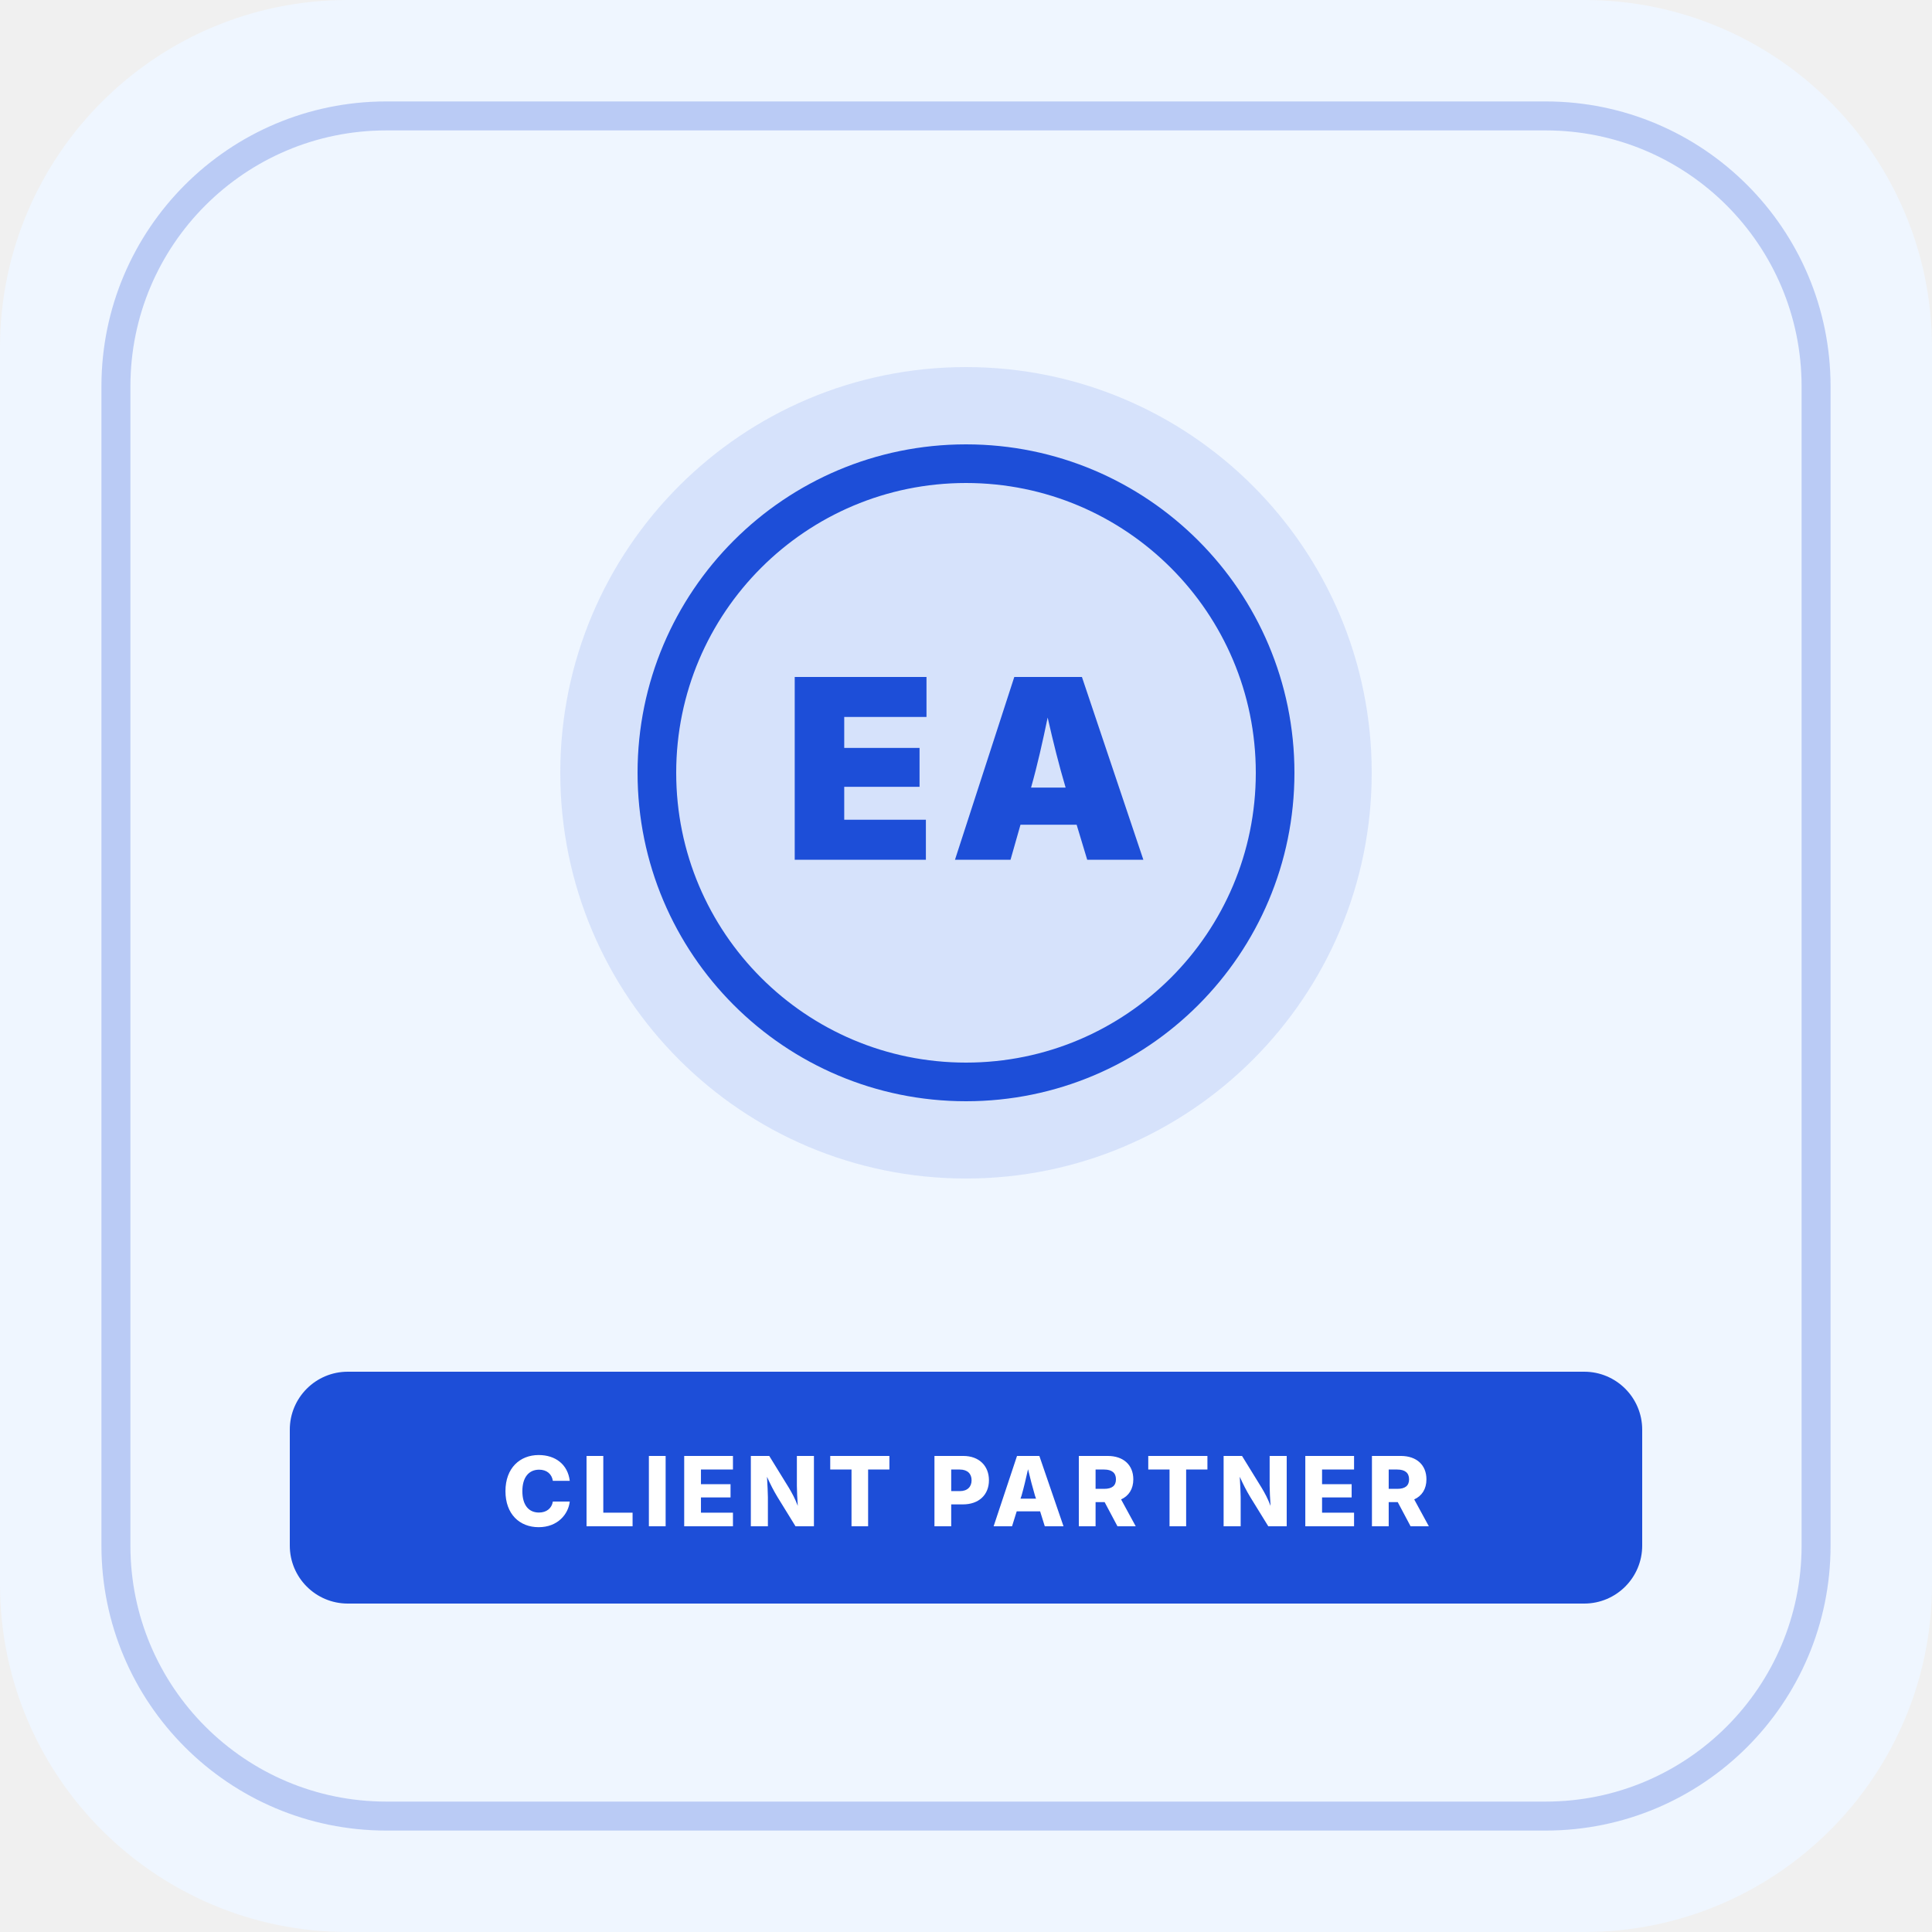
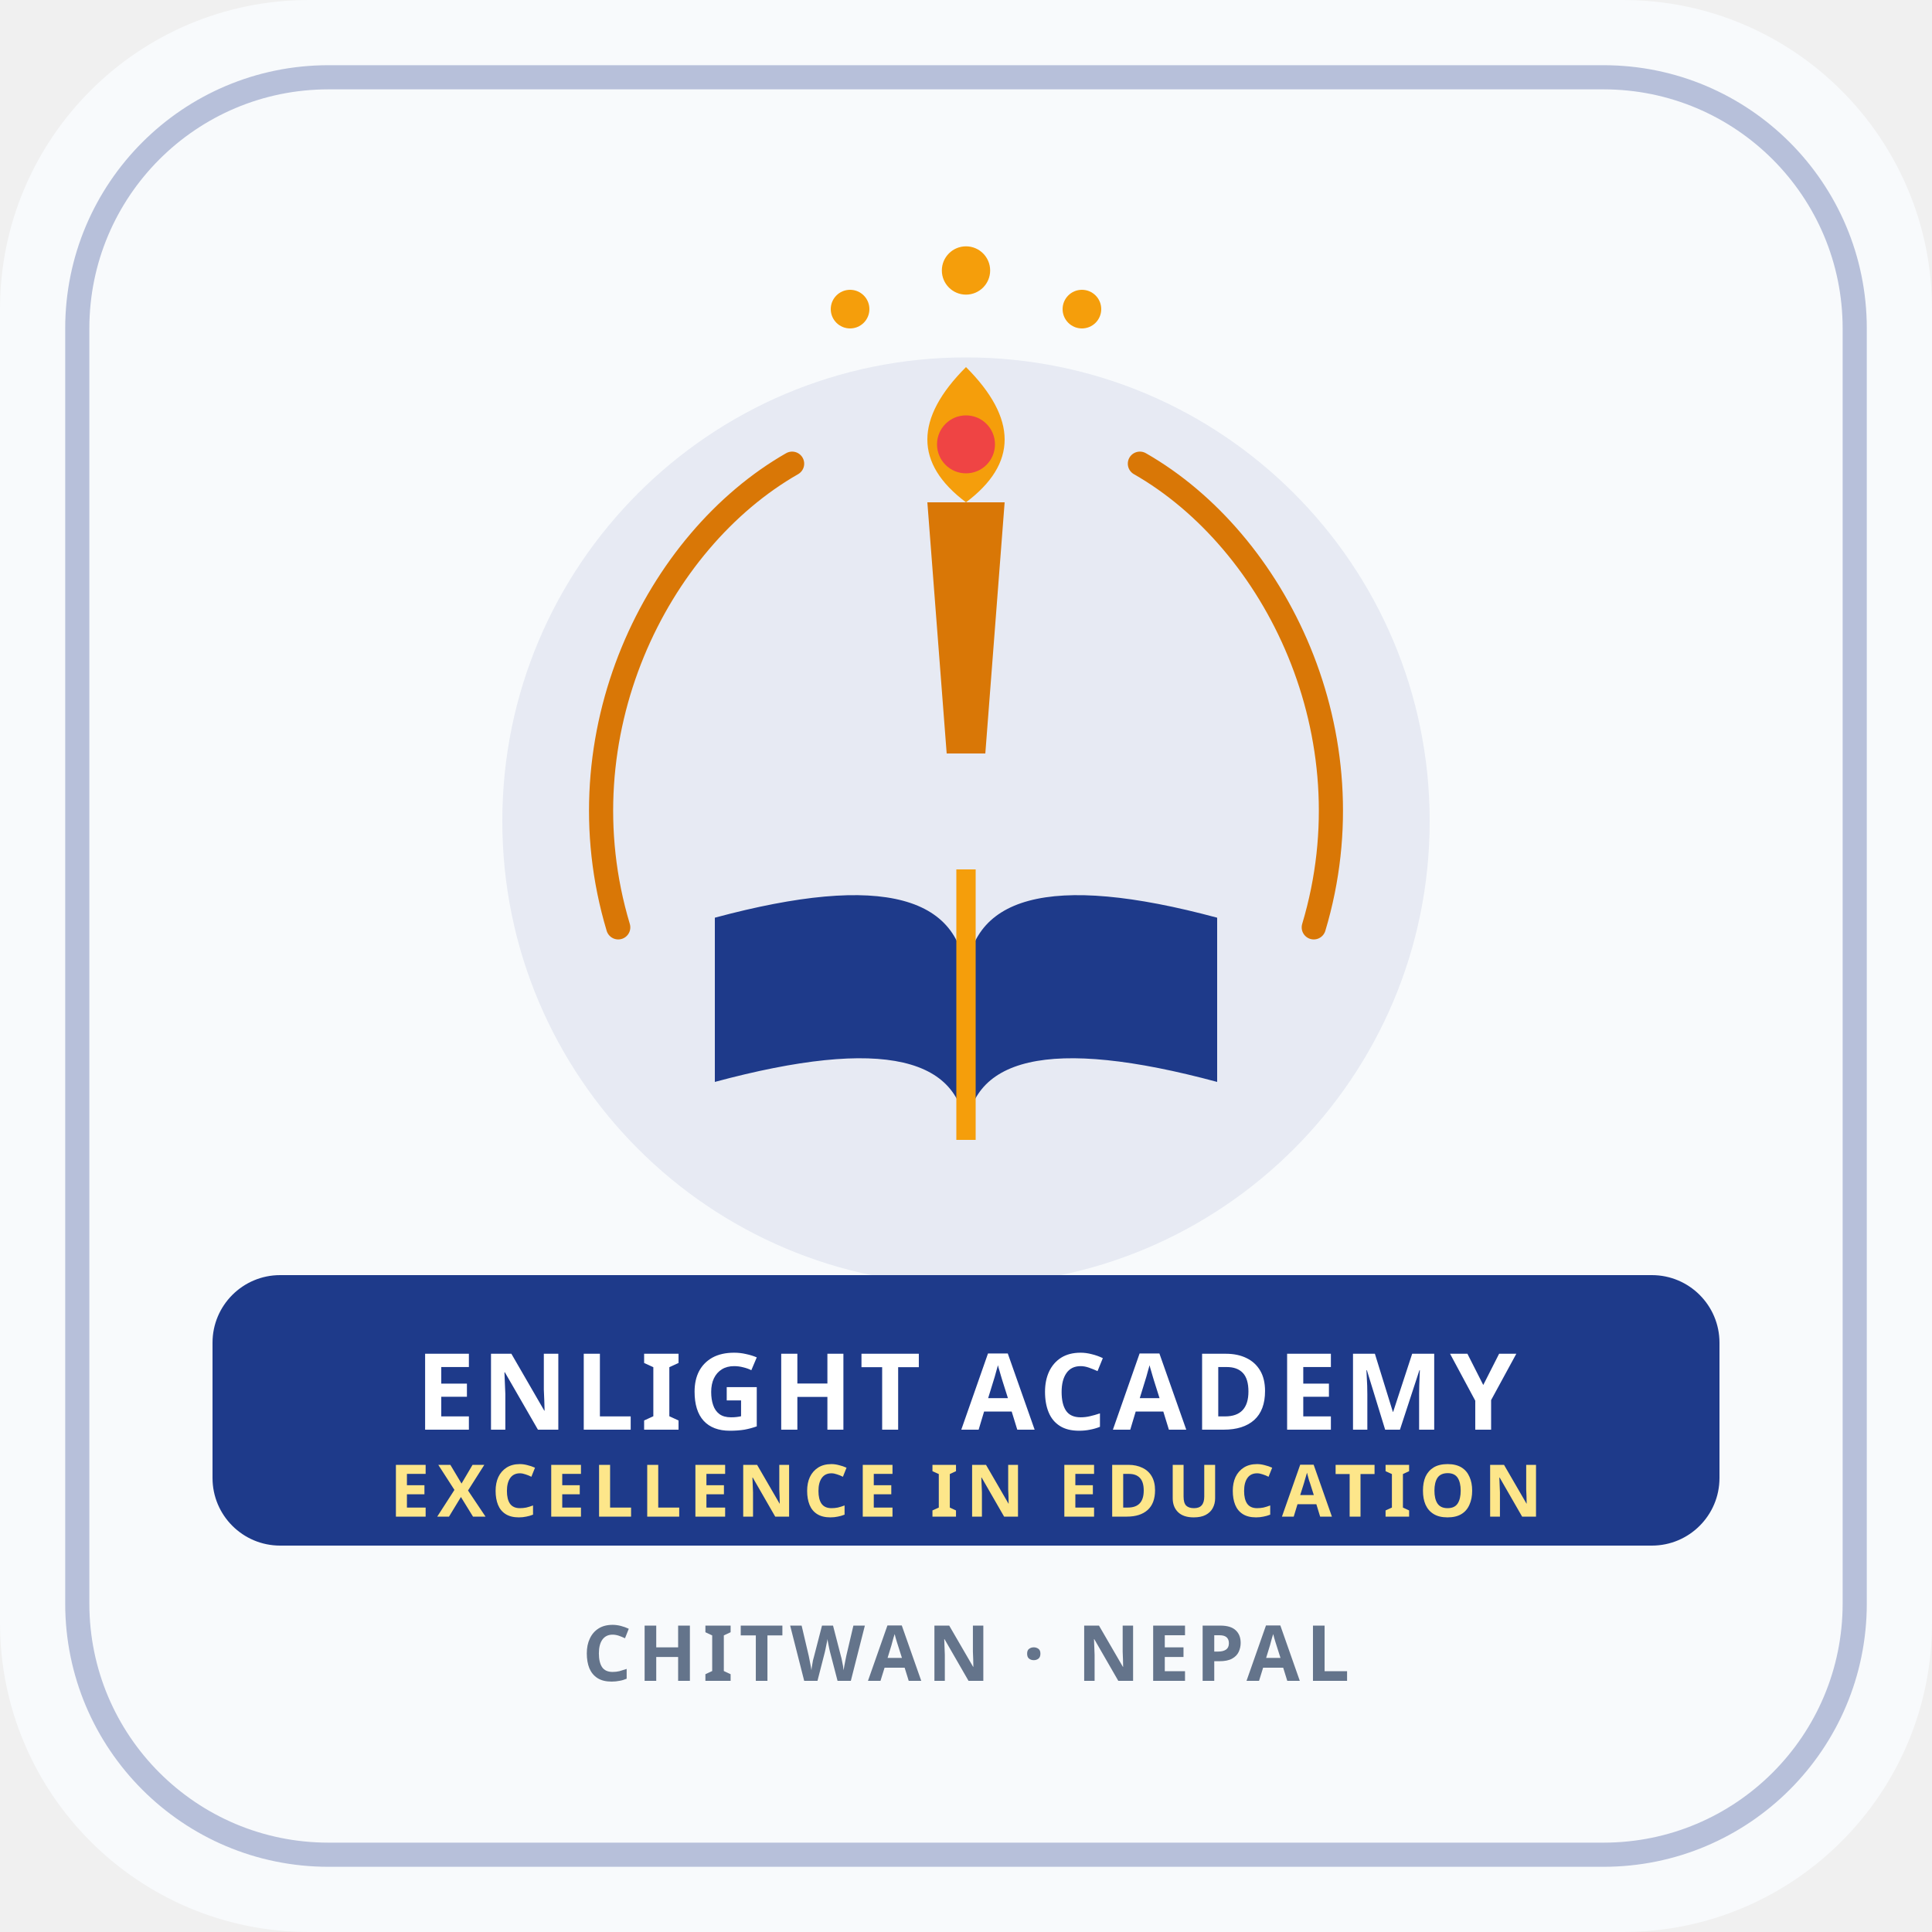
<svg xmlns="http://www.w3.org/2000/svg" viewBox="0 0 200 200" fill="none">
-   <rect width="200" height="200" rx="36" fill="#EFF6FF" />
-   <rect x="12" y="12" width="176" height="176" rx="28" stroke="#1D4ED8" stroke-width="3" stroke-opacity="0.25" />
-   <circle cx="100" cy="80" r="42" fill="#1D4ED8" fill-opacity="0.12" />
-   <circle cx="100" cy="80" r="32" stroke="#1D4ED8" stroke-width="4" />
-   <text x="100" y="89" font-family="system-ui, -apple-system, sans-serif" font-size="26" font-weight="900" fill="#1D4ED8" text-anchor="middle" letter-spacing="0.05em">EA</text>
-   <rect x="30" y="142" width="140" height="24" rx="6" fill="#1D4ED8" />
-   <text x="100" y="158" font-family="system-ui, -apple-system, sans-serif" font-size="10" font-weight="800" fill="#FFFFFF" text-anchor="middle" letter-spacing="0.08em">CLIENT PARTNER</text>
+   <rect width="200" height="200" rx="32" fill="#F8FAFC" />
+   <rect x="8" y="8" width="184" height="184" rx="26" stroke="#1E3A8A" stroke-width="2.5" stroke-opacity="0.3" />
+   <circle cx="100" cy="85" r="48" fill="#1E3A8A" fill-opacity="0.08" />
+   <path d="M 64 96 C 58 76 68 56 82 48" stroke="#D97706" stroke-width="2.5" stroke-linecap="round" />
+   <path d="M 136 96 C 142 76 132 56 118 48" stroke="#D97706" stroke-width="2.5" stroke-linecap="round" />
+   <path d="M 74 95 Q 100 88 100 102 Q 100 88 126 95 L 126 112 Q 100 105 100 118 Q 100 105 74 112 Z" fill="#1E3A8A" />
+   <path d="M 100 90 L 100 118" stroke="#F59E0B" stroke-width="2" />
+   <path d="M 96 52 L 104 52 L 102 78 L 98 78 Z" fill="#D97706" />
+   <path d="M 100 38 Q 108 46 100 52 Q 92 46 100 38 Z" fill="#F59E0B" />
+   <circle cx="100" cy="46" r="3" fill="#EF4444" />
+   <circle cx="100" cy="28" r="2.5" fill="#F59E0B" />
+   <circle cx="88" cy="32" r="2" fill="#F59E0B" />
+   <circle cx="112" cy="32" r="2" fill="#F59E0B" />
+   <rect x="22" y="132" width="156" height="28" rx="7" fill="#1E3A8A" />
+   <text x="100" y="148" font-family="'Plus Jakarta Sans', system-ui, sans-serif" font-size="11" font-weight="900" fill="#FFFFFF" text-anchor="middle" letter-spacing="0.06em">ENLIGHT ACADEMY</text>
+   <text x="100" y="157" font-family="'Plus Jakarta Sans', system-ui, sans-serif" font-size="7.5" font-weight="700" fill="#FDE68A" text-anchor="middle" letter-spacing="0.1em">EXCELLENCE IN EDUCATION</text>
+   <text x="100" y="174" font-family="'Plus Jakarta Sans', system-ui, sans-serif" font-size="8" font-weight="800" fill="#64748B" text-anchor="middle" letter-spacing="0.08em">CHITWAN · NEPAL</text>
</svg>
